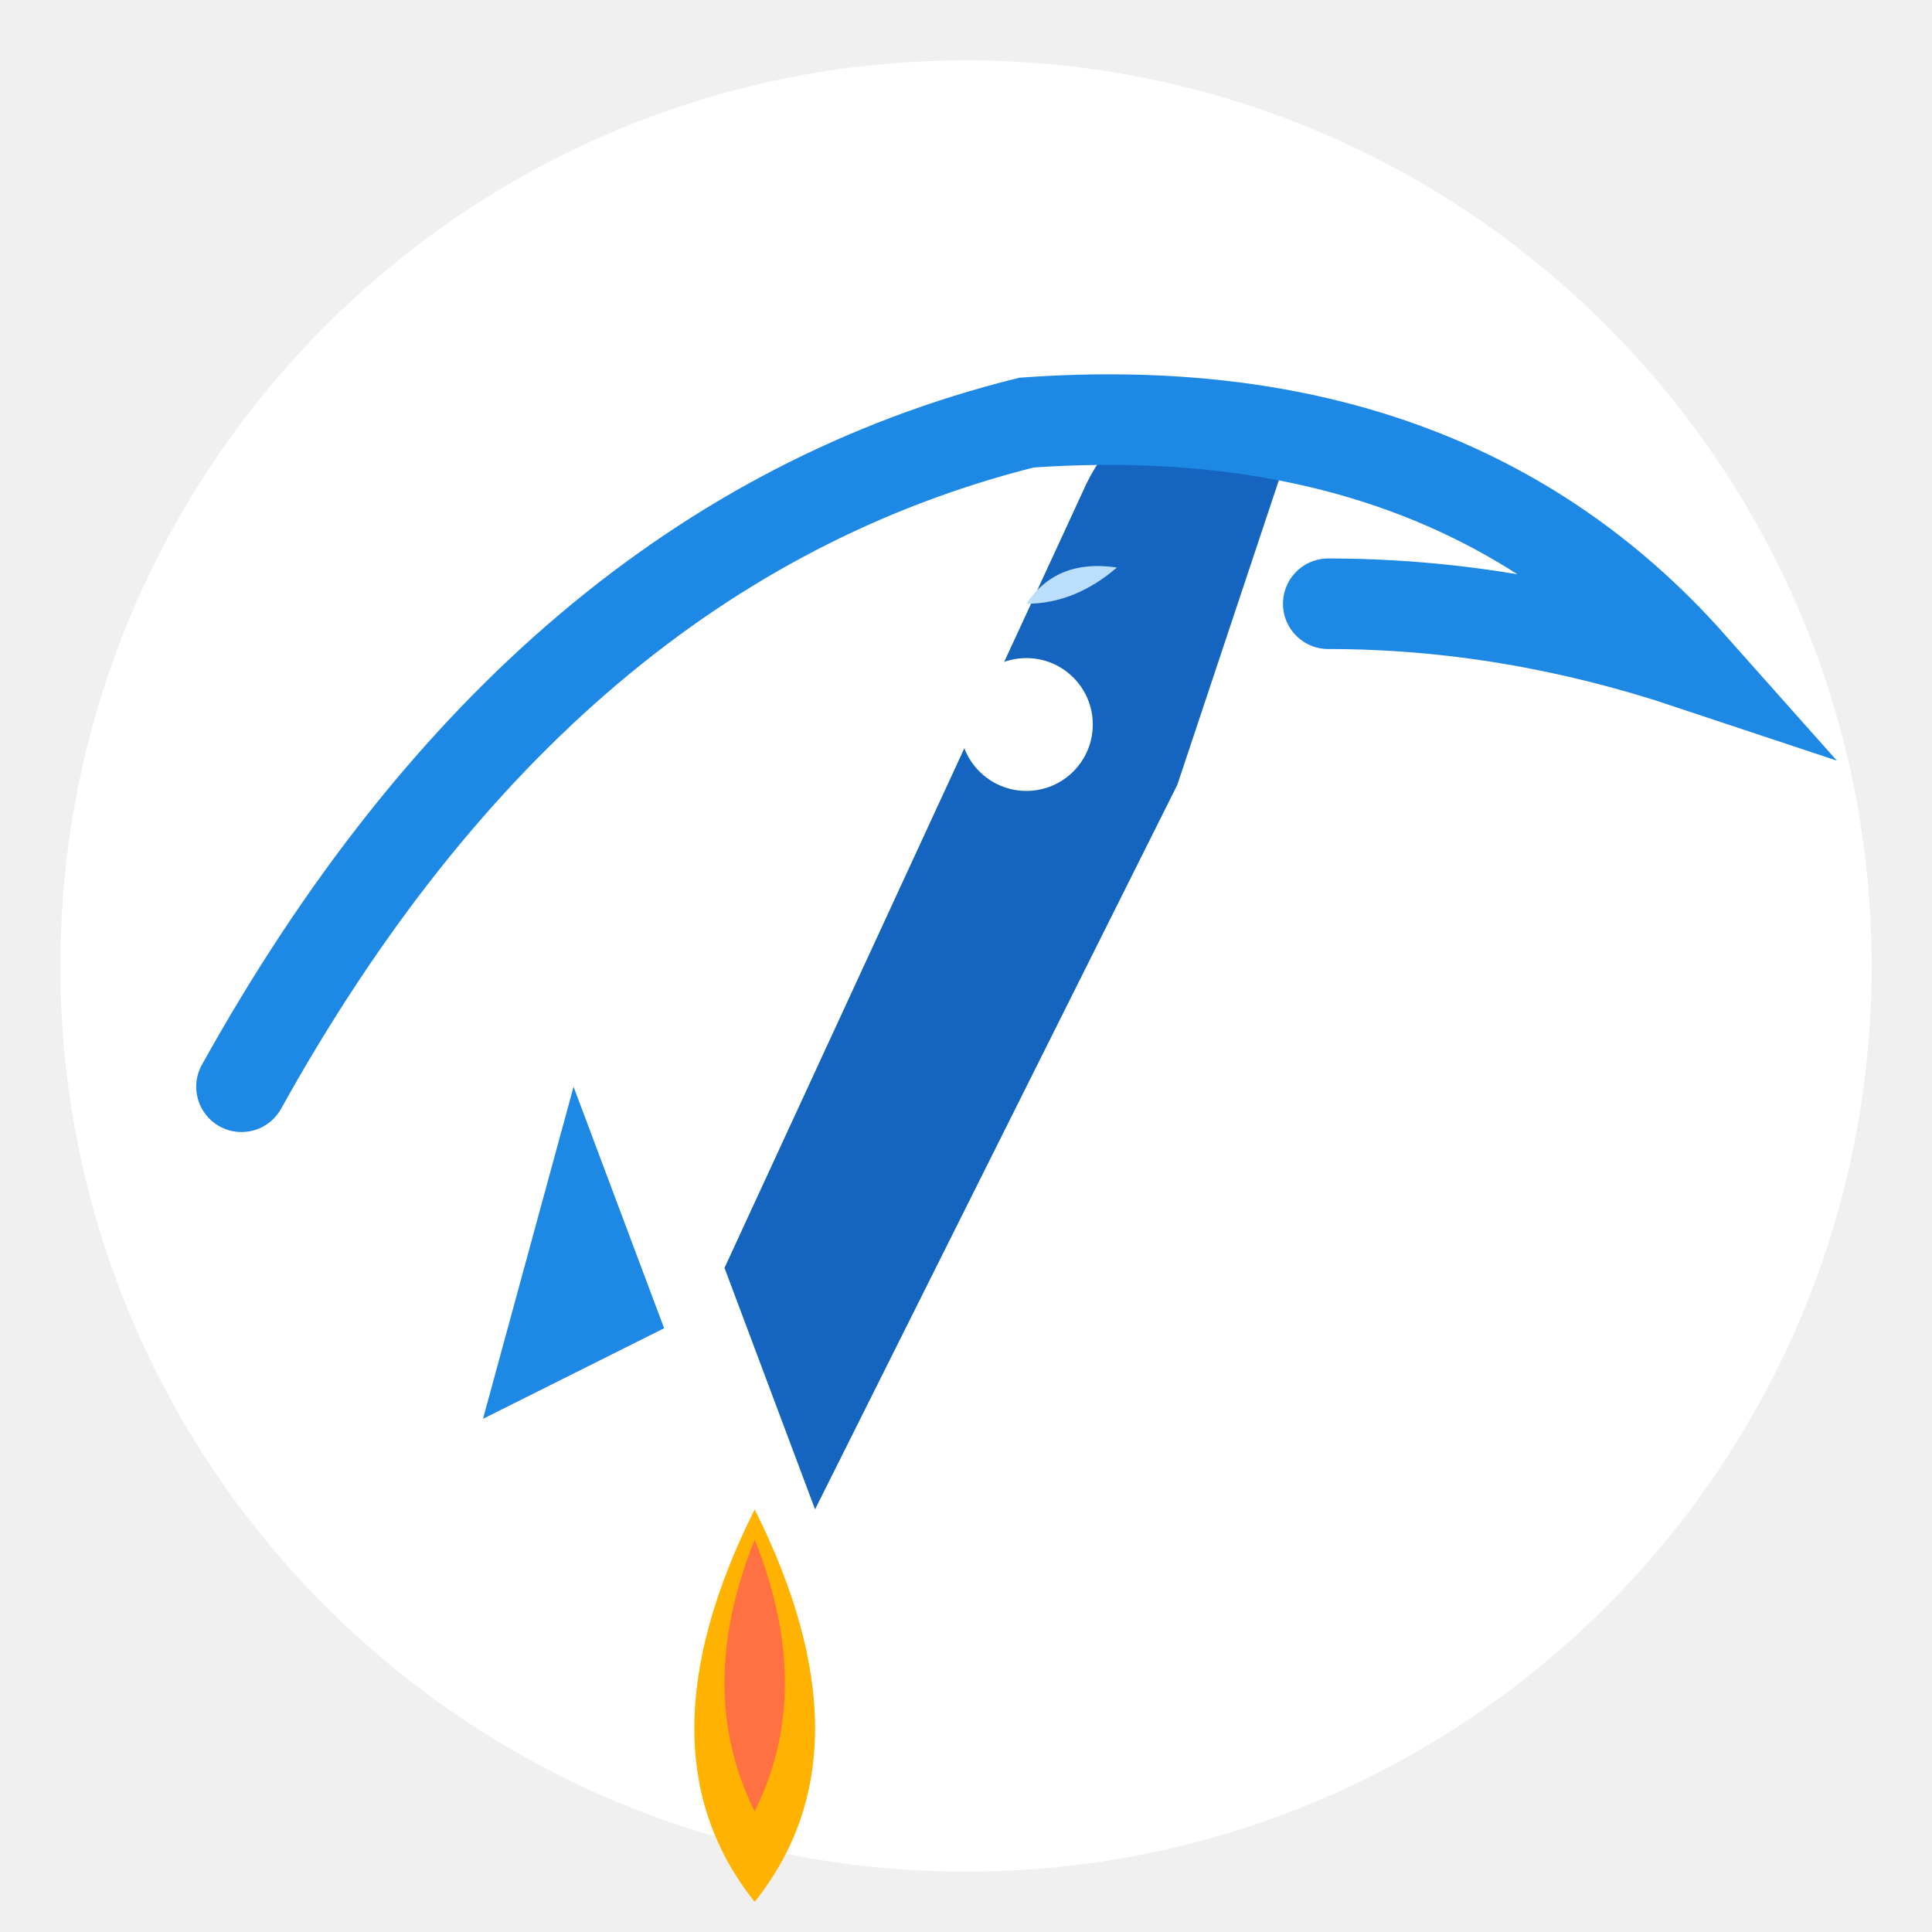
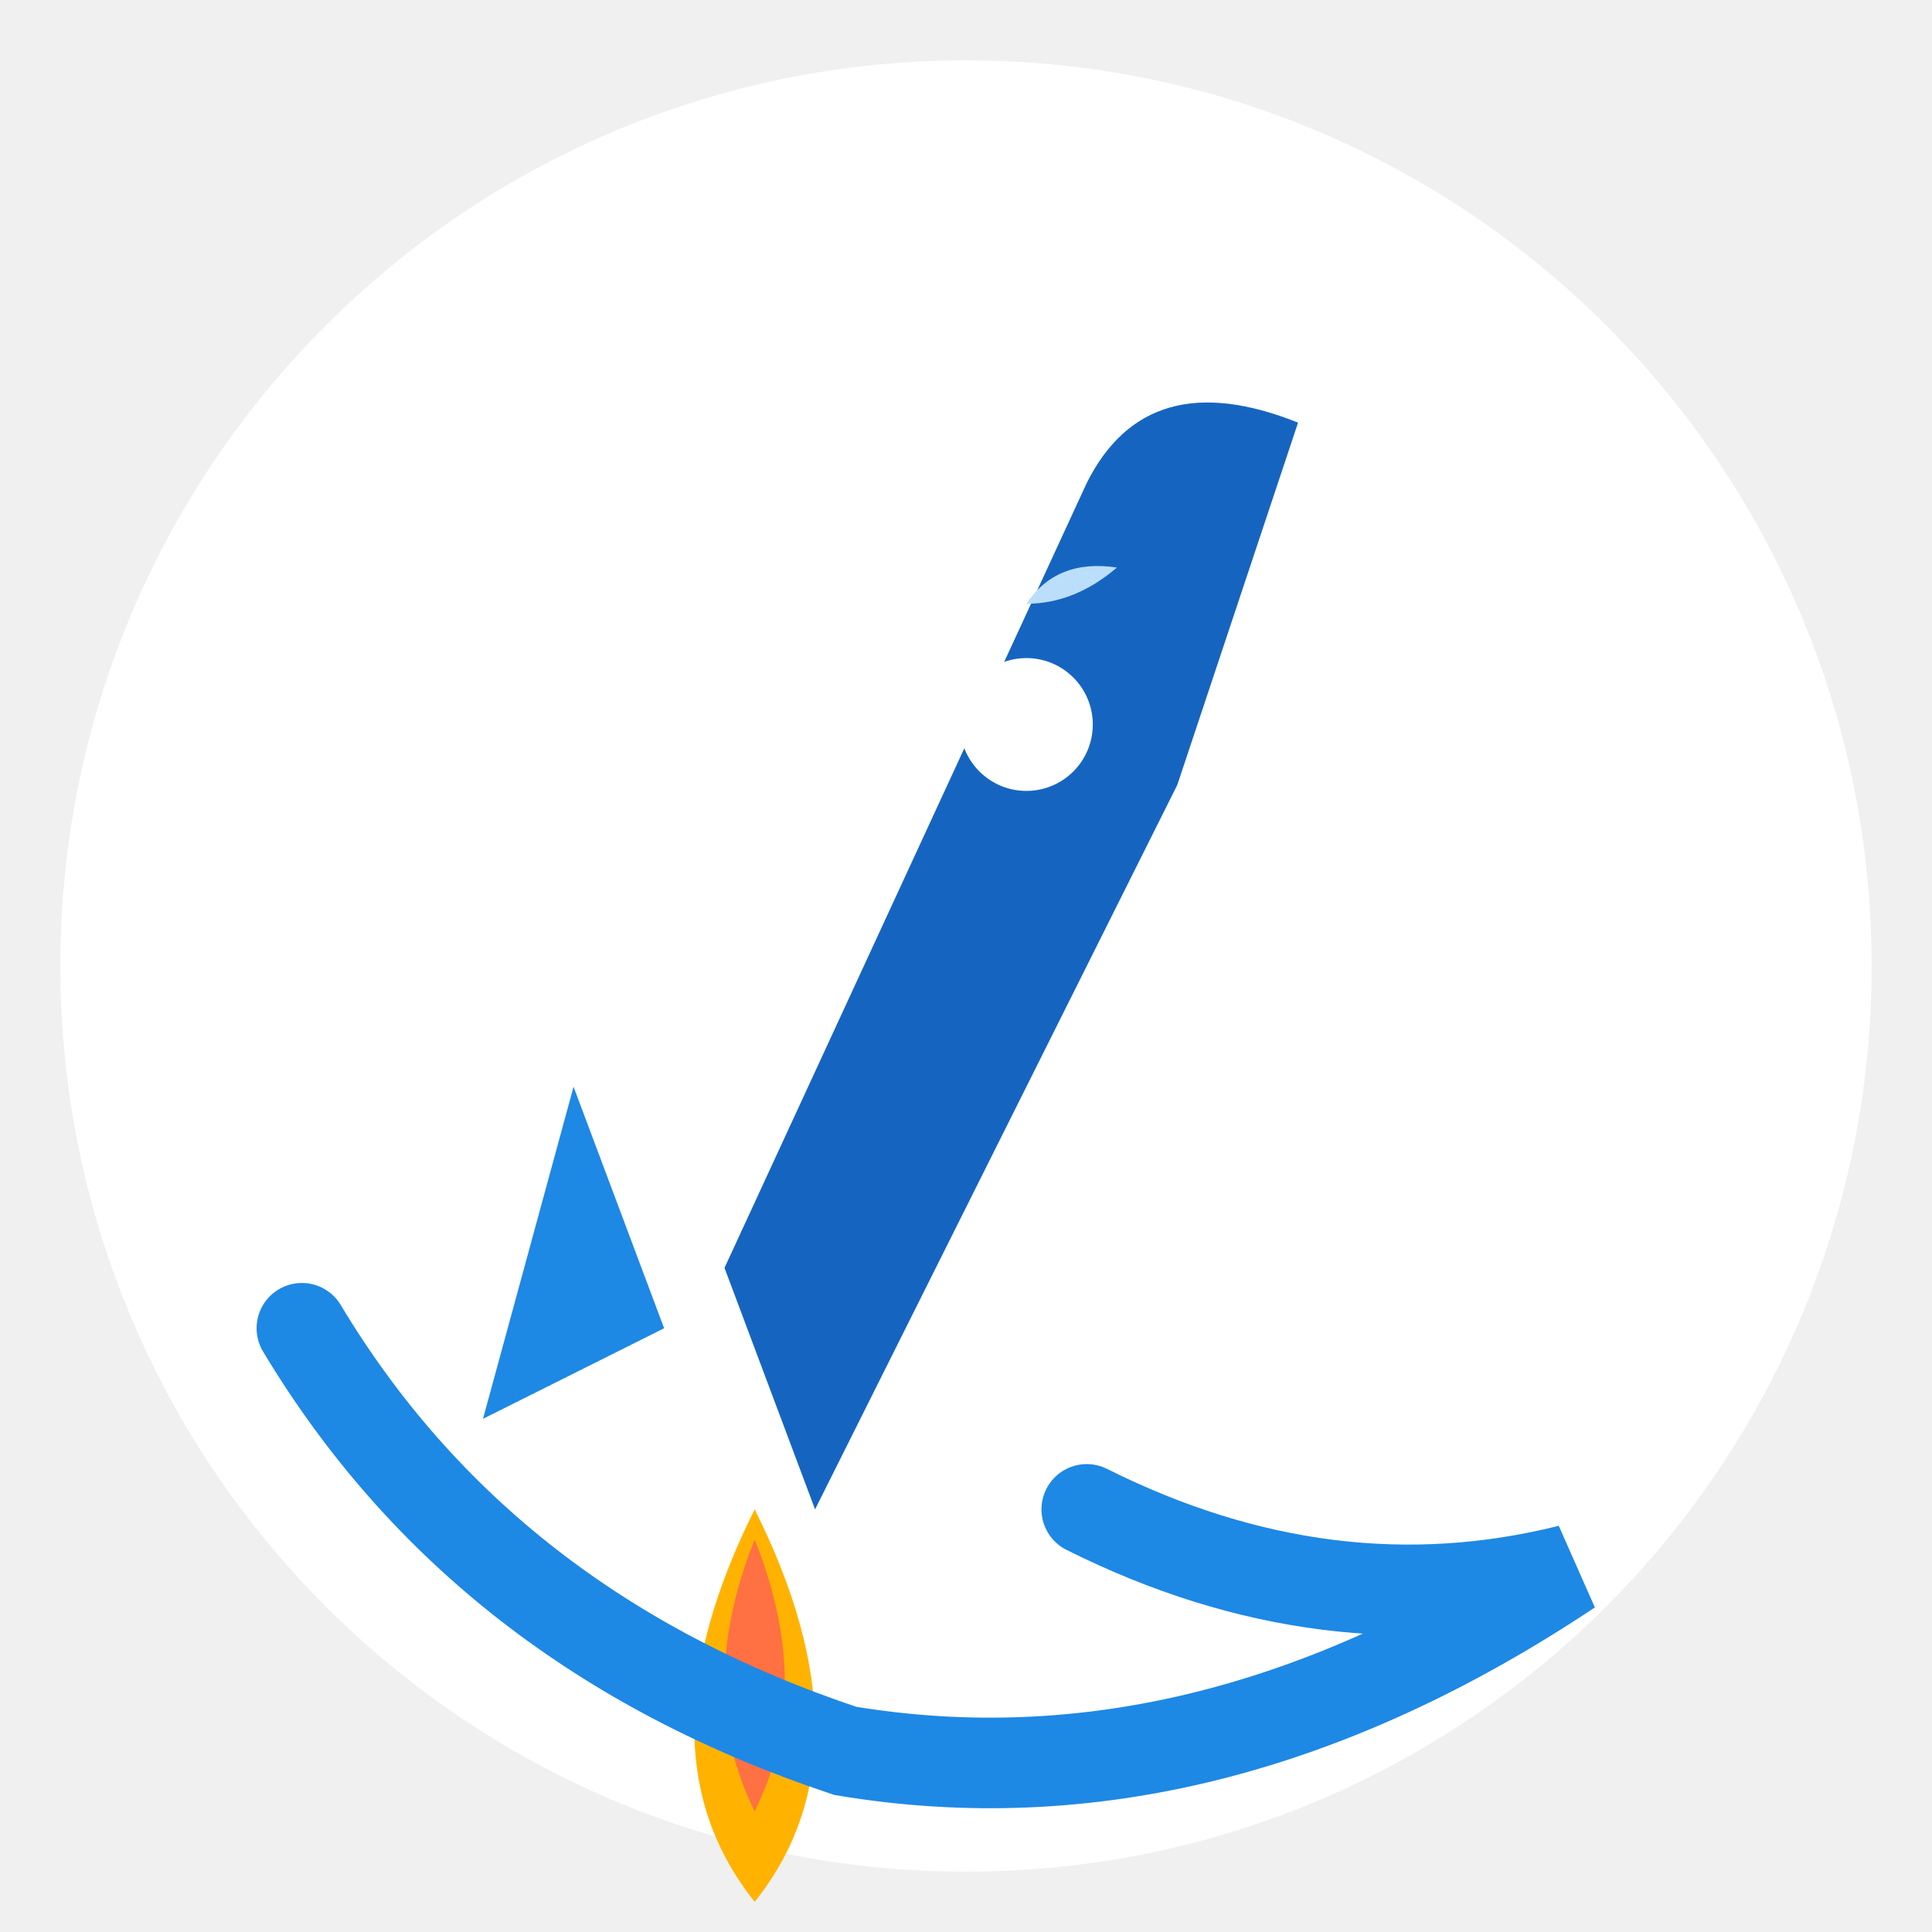
<svg xmlns="http://www.w3.org/2000/svg" viewBox="0 0 64 64">
  <circle cx="32" cy="32" r="30" fill="#ffffff" />
  <path d="M24 42        L36 16        Q38 12, 43 14        Q41 20, 39 26        L27 50        Z" fill="#1565c0" />
  <circle cx="34" cy="24" r="2.2" fill="#ffffff" />
  <path d="M34 20        Q35 18.5, 37 18.8        Q35.6 20, 34 20Z" fill="#bbdefb" />
  <path d="M22 44        L16 47        L19 36        Z" fill="#1e88e5" />
  <path d="M25 50        Q21 58, 25 63        Q29 58, 25 50Z" fill="#ffb300" />
  <path d="M25 51        Q23 56, 25 60        Q27 56, 25 51Z" fill="#ff7043" />
-   <path d="M8 36        Q18 18, 34 14        Q48 13, 56 22        Q50 20, 44 20" fill="none" stroke="#1e88e5" stroke-width="3" stroke-linecap="round" />
+   <path d="M10 44        Q16 54, 28 58        Q40 60, 52 52        Q44 54, 36 50" fill="none" stroke="#1e88e5" stroke-width="3" stroke-linecap="round" />
</svg>
